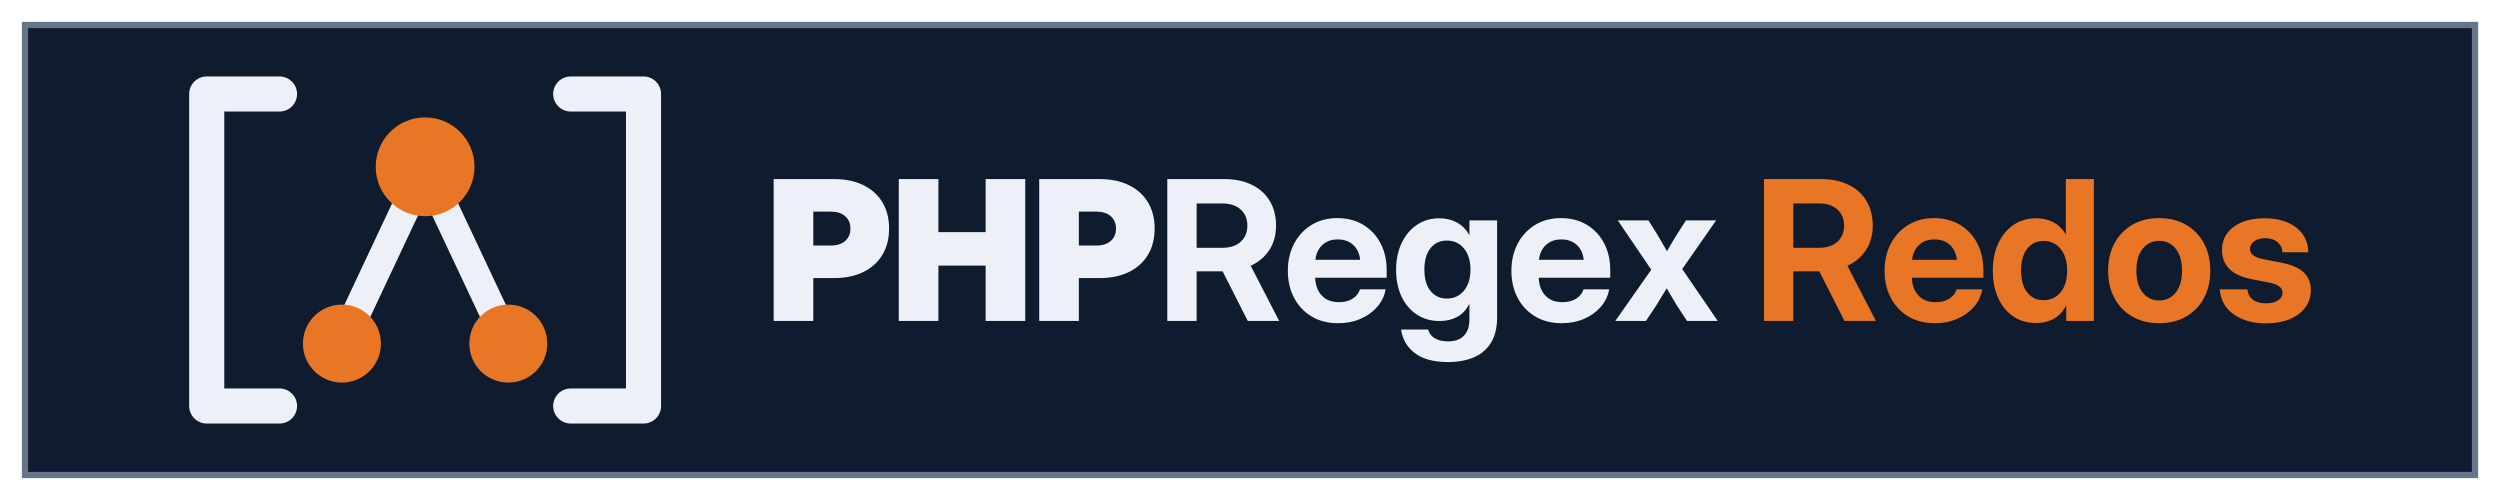
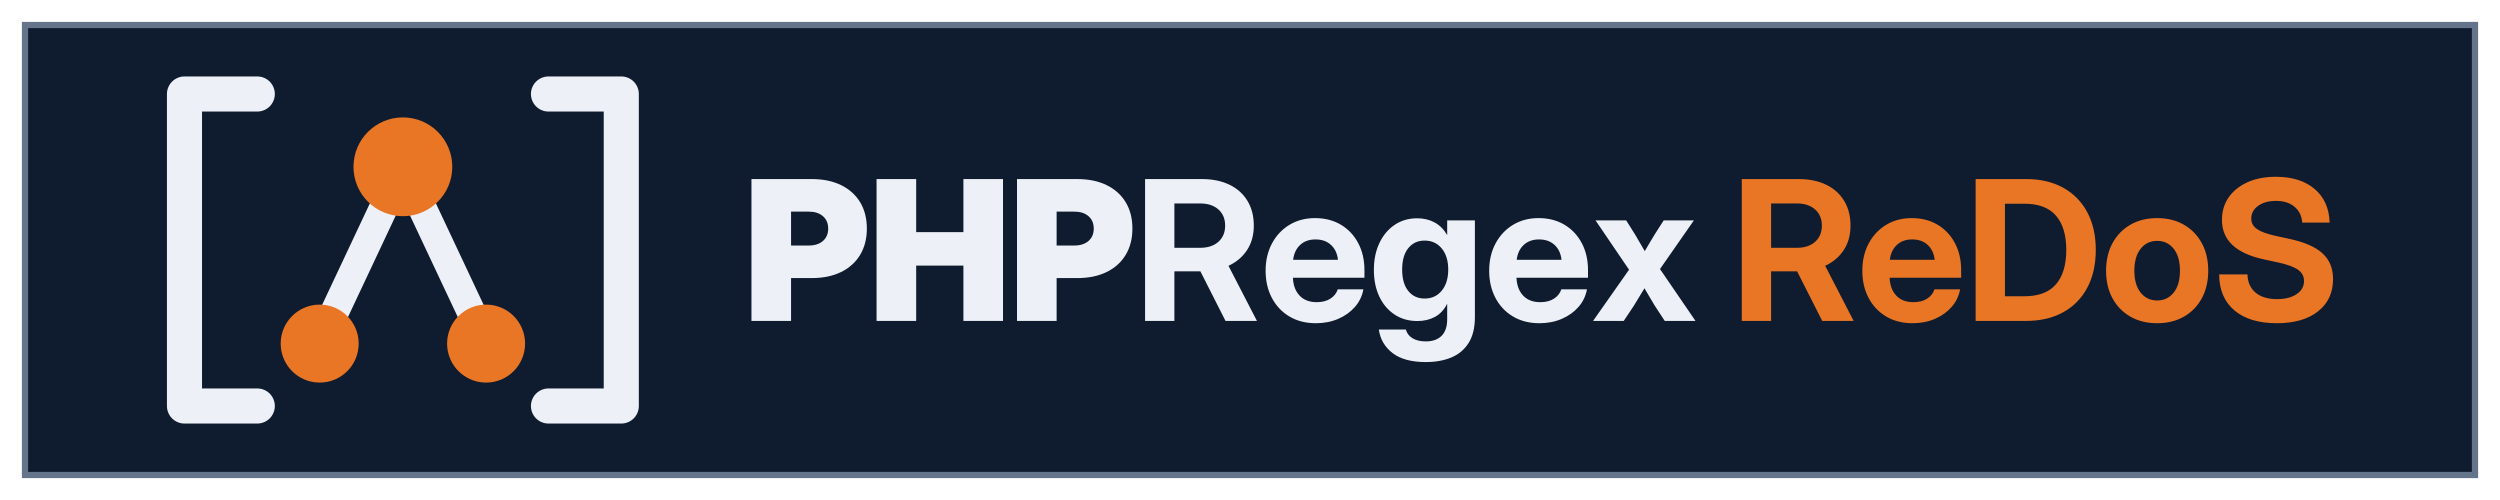
<svg xmlns="http://www.w3.org/2000/svg" viewBox="0 0 1000 200" width="1000" height="200" role="img">
  <style>.paper{fill:#0F1B2E}.ink-f{fill:#EDF1F7}.ink-s{stroke:#EDF1F7;fill:none}.amber-f{fill:#E97625}</style>
  <rect x="10" y="10" width="980" height="180" class="paper" stroke="#64748B" stroke-width="2.5" />
-   <g transform="translate(170.0469 100) scale(0.52)">
+   <g transform="translate(161.1538 100) scale(0.52)">
    <g fill="none" class="ink-s" stroke-width="27" stroke-linecap="round" stroke-linejoin="round">
      <path d="M-112-120H-168V120H-112" />
      <path d="M112-120H168V120H112" />
    </g>
    <g transform="translate(0 14)">
      <path d="M0-78L-64 58M0-78L64 58" fill="none" class="ink-s" stroke-width="22" stroke-linecap="round" />
      <circle cx="0" cy="-78" r="38" class="amber-f" />
      <circle cx="-64" cy="58" r="30" class="amber-f" />
      <circle cx="64" cy="58" r="30" class="amber-f" />
    </g>
  </g>
-   <g transform="translate(306.4269 128.374)">
+   <g transform="translate(297.5338 128.374)">
    <path d="M3.047 0.0V-56.748H27.155Q33.935 -56.748 38.886 -54.33Q43.837 -51.911 46.522 -47.474Q49.207 -43.037 49.207 -36.943Q49.207 -30.888 46.522 -26.432Q43.837 -21.976 38.886 -19.557Q33.935 -17.139 27.155 -17.139H18.891V0.0ZM18.891 -30.164H25.975Q29.555 -30.164 31.649 -31.992Q33.744 -33.82 33.744 -36.943Q33.744 -40.066 31.649 -41.895Q29.555 -43.723 25.975 -43.723H18.891ZM53.092 0.0V-56.748H68.936V-35.534H87.826V-56.748H103.67V0.0H87.826V-22.128H68.936V0.0ZM109.269 0.0V-56.748H133.377Q140.156 -56.748 145.107 -54.33Q150.059 -51.911 152.744 -47.474Q155.429 -43.037 155.429 -36.943Q155.429 -30.888 152.744 -26.432Q150.059 -21.976 145.107 -19.557Q140.156 -17.139 133.377 -17.139H125.112V0.0ZM125.112 -30.164H132.196Q135.776 -30.164 137.871 -31.992Q139.966 -33.82 139.966 -36.943Q139.966 -40.066 137.871 -41.895Q135.776 -43.723 132.196 -43.723H125.112Z" class="ink-f" />
    <path transform="translate(156.2666 0)" d="M4.228 0.0V-56.748H26.927Q33.325 -56.748 37.991 -54.482Q42.656 -52.216 45.189 -48.026Q47.722 -43.837 47.722 -38.124Q47.722 -32.487 45.037 -28.374Q42.352 -24.261 37.591 -22.052L48.979 0.0H36.41L26.355 -19.843Q26.317 -19.843 26.241 -19.843H15.958V0.0ZM15.958 -29.25H26.241Q30.888 -29.25 33.573 -31.668Q36.258 -34.087 36.258 -38.124Q36.258 -42.199 33.554 -44.599Q30.85 -46.998 26.203 -46.998H15.958ZM72.554 0.914Q66.46 0.914 61.947 -1.79Q57.434 -4.494 54.939 -9.236Q52.444 -13.978 52.444 -20.071Q52.444 -26.203 54.977 -30.964Q57.51 -35.725 61.966 -38.429Q66.422 -41.133 72.173 -41.133Q78.114 -41.133 82.551 -38.486Q86.988 -35.839 89.483 -31.135Q91.978 -26.432 91.978 -20.3V-17.291H63.375Q63.527 -12.835 66.003 -10.169Q68.479 -7.503 72.896 -7.503Q76.172 -7.503 78.362 -8.912Q80.552 -10.321 81.313 -12.645H91.559Q90.835 -8.646 88.169 -5.599Q85.503 -2.552 81.466 -0.819Q77.429 0.914 72.554 0.914ZM63.451 -24.451H81.39Q80.971 -28.222 78.59 -30.412Q76.21 -32.602 72.401 -32.602Q68.631 -32.602 66.27 -30.412Q63.908 -28.222 63.451 -24.451ZM116.505 16.453Q107.936 16.453 103.251 12.873Q98.566 9.293 97.729 3.428H108.545Q109.154 5.713 111.249 6.951Q113.344 8.188 116.505 8.188Q120.618 8.188 122.846 5.941Q125.074 3.694 125.074 -0.647V-6.817H125.036Q123.246 -3.275 120.18 -1.619Q117.114 0.038 113.153 0.038Q107.897 0.038 103.975 -2.59Q100.052 -5.218 97.9 -9.807Q95.748 -14.396 95.748 -20.414Q95.748 -26.47 97.938 -31.116Q100.128 -35.763 104.032 -38.41Q107.936 -41.057 113.077 -41.057Q116.962 -41.057 120.028 -39.4Q123.094 -37.743 125.036 -34.392H125.074V-40.219H136.157V-1.562Q136.157 4.799 133.663 8.779Q131.168 12.759 126.75 14.606Q122.332 16.453 116.505 16.453ZM116.048 -8.95Q120.313 -8.95 122.903 -12.111Q125.493 -15.272 125.493 -20.566Q125.493 -25.822 122.903 -28.983Q120.313 -32.145 116.048 -32.145Q111.973 -32.145 109.516 -29.117Q107.06 -26.089 107.06 -20.566Q107.06 -15.006 109.516 -11.978Q111.973 -8.95 116.048 -8.95ZM161.979 0.914Q155.886 0.914 151.373 -1.79Q146.859 -4.494 144.365 -9.236Q141.87 -13.978 141.87 -20.071Q141.87 -26.203 144.403 -30.964Q146.936 -35.725 151.392 -38.429Q155.848 -41.133 161.599 -41.133Q167.54 -41.133 171.977 -38.486Q176.414 -35.839 178.909 -31.135Q181.403 -26.432 181.403 -20.3V-17.291H152.801Q152.953 -12.835 155.429 -10.169Q157.904 -7.503 162.322 -7.503Q165.598 -7.503 167.788 -8.912Q169.978 -10.321 170.739 -12.645H180.984Q180.261 -8.646 177.595 -5.599Q174.929 -2.552 170.892 -0.819Q166.854 0.914 161.979 0.914ZM152.877 -24.451H170.815Q170.396 -28.222 168.016 -30.412Q165.636 -32.602 161.827 -32.602Q158.057 -32.602 155.695 -30.412Q153.334 -28.222 152.877 -24.451ZM183.422 0.0 197.818 -20.49 184.412 -40.219H196.676L200.218 -34.582Q201.246 -32.83 202.198 -31.192Q203.15 -29.555 204.103 -27.917Q205.055 -29.555 206.026 -31.192Q206.997 -32.83 208.063 -34.582L211.682 -40.219H223.755L210.196 -20.757L224.402 0.0H212.101L208.063 -6.17Q206.959 -7.998 205.969 -9.693Q204.979 -11.388 203.988 -13.063Q202.96 -11.388 201.932 -9.693Q200.903 -7.998 199.799 -6.17L195.686 0.0Z" class="ink-f" />
-     <path transform="translate(394.9512 0)" d="M4.228 0.0V-56.748H26.927Q33.325 -56.748 37.991 -54.482Q42.656 -52.216 45.189 -48.026Q47.722 -43.837 47.722 -38.124Q47.722 -32.487 45.037 -28.374Q42.352 -24.261 37.591 -22.052L48.979 0.0H36.41L26.355 -19.843Q26.317 -19.843 26.241 -19.843H15.958V0.0ZM15.958 -29.25H26.241Q30.888 -29.25 33.573 -31.668Q36.258 -34.087 36.258 -38.124Q36.258 -42.199 33.554 -44.599Q30.85 -46.998 26.203 -46.998H15.958ZM72.554 0.914Q66.46 0.914 61.947 -1.79Q57.434 -4.494 54.939 -9.236Q52.444 -13.978 52.444 -20.071Q52.444 -26.203 54.977 -30.964Q57.51 -35.725 61.966 -38.429Q66.422 -41.133 72.173 -41.133Q78.114 -41.133 82.551 -38.486Q86.988 -35.839 89.483 -31.135Q91.978 -26.432 91.978 -20.3V-17.291H63.375Q63.527 -12.835 66.003 -10.169Q68.479 -7.503 72.896 -7.503Q76.172 -7.503 78.362 -8.912Q80.552 -10.321 81.313 -12.645H91.559Q90.835 -8.646 88.169 -5.599Q85.503 -2.552 81.466 -0.819Q77.429 0.914 72.554 0.914ZM63.451 -24.451H81.39Q80.971 -28.222 78.59 -30.412Q76.21 -32.602 72.401 -32.602Q68.631 -32.602 66.27 -30.412Q63.908 -28.222 63.451 -24.451ZM113.153 0.838Q107.897 0.838 103.975 -1.79Q100.052 -4.418 97.9 -9.141Q95.748 -13.863 95.748 -20.147Q95.748 -26.317 97.938 -31.04Q100.128 -35.763 104.032 -38.41Q107.936 -41.057 113.077 -41.057Q116.962 -41.057 119.971 -39.476Q122.979 -37.896 124.922 -34.658H124.96V-56.748H136.157V0.0H125.112V-6.17H125.074Q123.322 -2.666 120.218 -0.914Q117.114 0.838 113.153 0.838ZM116.048 -8.303Q120.313 -8.303 122.903 -11.521Q125.493 -14.739 125.493 -20.147Q125.493 -25.518 122.903 -28.755Q120.313 -31.992 116.048 -31.992Q111.973 -31.992 109.516 -28.888Q107.06 -25.784 107.06 -20.147Q107.06 -14.511 109.516 -11.407Q111.973 -8.303 116.048 -8.303ZM162.284 0.914Q156.19 0.914 151.601 -1.714Q147.012 -4.342 144.441 -9.045Q141.87 -13.749 141.87 -20.071Q141.87 -26.394 144.441 -31.116Q147.012 -35.839 151.601 -38.486Q156.19 -41.133 162.284 -41.133Q168.416 -41.133 173.005 -38.486Q177.595 -35.839 180.166 -31.116Q182.736 -26.394 182.736 -20.071Q182.736 -13.787 180.166 -9.064Q177.595 -4.342 173.005 -1.714Q168.416 0.914 162.284 0.914ZM162.284 -8.188Q166.397 -8.188 168.911 -11.331Q171.425 -14.473 171.425 -20.071Q171.425 -25.708 168.911 -28.869Q166.397 -32.03 162.284 -32.03Q158.209 -32.03 155.695 -28.869Q153.182 -25.708 153.182 -20.071Q153.182 -14.473 155.695 -11.331Q158.209 -8.188 162.284 -8.188ZM205.131 0.99Q197.285 0.99 192.163 -2.59Q187.04 -6.17 186.507 -12.645H197.552Q197.856 -10.017 199.761 -8.531Q201.665 -7.046 204.94 -7.046Q208.063 -7.046 209.854 -8.227Q211.644 -9.407 211.644 -11.273Q211.644 -12.873 210.253 -13.844Q208.863 -14.815 206.426 -15.311L199.38 -16.682Q187.421 -18.967 187.421 -28.412Q187.421 -34.125 192.029 -37.591Q196.638 -41.057 204.483 -41.057Q212.291 -41.057 217.052 -37.4Q221.812 -33.744 221.965 -27.46H211.567Q211.529 -29.859 209.644 -31.478Q207.759 -33.097 204.788 -33.097Q201.894 -33.097 200.256 -31.859Q198.618 -30.621 198.618 -28.831Q198.618 -27.27 199.894 -26.279Q201.17 -25.289 203.493 -24.794L211.11 -23.309Q217.204 -22.128 220.08 -19.443Q222.955 -16.758 222.955 -12.302Q222.955 -8.303 220.689 -5.313Q218.423 -2.323 214.405 -0.667Q210.387 0.99 205.131 0.99Z" class="amber-f" />
+     <path transform="translate(394.9512 0)" d="M4.228 0.0V-56.748H26.927Q33.325 -56.748 37.991 -54.482Q42.656 -52.216 45.189 -48.026Q47.722 -43.837 47.722 -38.124Q47.722 -32.487 45.037 -28.374Q42.352 -24.261 37.591 -22.052L48.979 0.0H36.41L26.355 -19.843Q26.317 -19.843 26.241 -19.843H15.958V0.0ZM15.958 -29.25H26.241Q30.888 -29.25 33.573 -31.668Q36.258 -34.087 36.258 -38.124Q36.258 -42.199 33.554 -44.599Q30.85 -46.998 26.203 -46.998H15.958ZM72.554 0.914Q66.46 0.914 61.947 -1.79Q57.434 -4.494 54.939 -9.236Q52.444 -13.978 52.444 -20.071Q52.444 -26.203 54.977 -30.964Q57.51 -35.725 61.966 -38.429Q66.422 -41.133 72.173 -41.133Q78.114 -41.133 82.551 -38.486Q86.988 -35.839 89.483 -31.135Q91.978 -26.432 91.978 -20.3V-17.291H63.375Q63.527 -12.835 66.003 -10.169Q68.479 -7.503 72.896 -7.503Q76.172 -7.503 78.362 -8.912Q80.552 -10.321 81.313 -12.645H91.559Q90.835 -8.646 88.169 -5.599Q85.503 -2.552 81.466 -0.819Q77.429 0.914 72.554 0.914ZM63.451 -24.451H81.39Q80.971 -28.222 78.59 -30.412Q76.21 -32.602 72.401 -32.602Q68.631 -32.602 66.27 -30.412Q63.908 -28.222 63.451 -24.451ZM117.8 0.0H97.767V-56.748H118.028Q126.56 -56.748 132.806 -53.282Q139.052 -49.816 142.441 -43.456Q145.831 -37.096 145.831 -28.412Q145.831 -19.69 142.441 -13.311Q139.052 -6.932 132.787 -3.466Q126.521 0.0 117.8 0.0ZM109.497 -9.864H117.19Q125.798 -9.864 129.911 -14.663Q134.024 -19.462 134.024 -28.412Q134.024 -37.362 129.892 -42.123Q125.76 -46.884 117.305 -46.884H109.497ZM170.358 0.914Q164.265 0.914 159.675 -1.714Q155.086 -4.342 152.515 -9.045Q149.944 -13.749 149.944 -20.071Q149.944 -26.394 152.515 -31.116Q155.086 -35.839 159.675 -38.486Q164.265 -41.133 170.358 -41.133Q176.49 -41.133 181.08 -38.486Q185.669 -35.839 188.24 -31.116Q190.811 -26.394 190.811 -20.071Q190.811 -13.787 188.24 -9.064Q185.669 -4.342 181.08 -1.714Q176.49 0.914 170.358 0.914ZM170.358 -8.188Q174.472 -8.188 176.985 -11.331Q179.499 -14.473 179.499 -20.071Q179.499 -25.708 176.985 -28.869Q174.472 -32.03 170.358 -32.03Q166.283 -32.03 163.77 -28.869Q161.256 -25.708 161.256 -20.071Q161.256 -14.473 163.77 -11.331Q166.283 -8.188 170.358 -8.188ZM218.232 0.914Q207.34 0.914 201.265 -4.228Q195.19 -9.369 195.19 -18.624H206.502Q206.616 -13.939 209.739 -11.331Q212.862 -8.722 218.309 -8.722Q223.184 -8.722 226.154 -10.702Q229.125 -12.683 229.125 -15.996Q229.125 -18.738 226.745 -20.452Q224.364 -22.166 218.956 -23.347L212.977 -24.642Q196.295 -28.26 196.295 -40.409Q196.295 -45.589 198.999 -49.455Q201.703 -53.32 206.54 -55.491Q211.377 -57.662 217.852 -57.662Q227.64 -57.662 233.372 -52.787Q239.104 -47.912 239.37 -39.343H228.401Q228.097 -43.38 225.278 -45.703Q222.46 -48.026 217.89 -48.026Q213.548 -48.026 210.787 -46.046Q208.025 -44.065 208.025 -40.98Q208.025 -38.353 210.311 -36.753Q212.596 -35.153 217.813 -34.011L223.26 -32.83Q232.324 -30.888 236.533 -27.022Q240.741 -23.156 240.741 -16.758Q240.741 -8.569 234.724 -3.828Q228.706 0.914 218.232 0.914Z" class="amber-f" />
  </g>
</svg>
